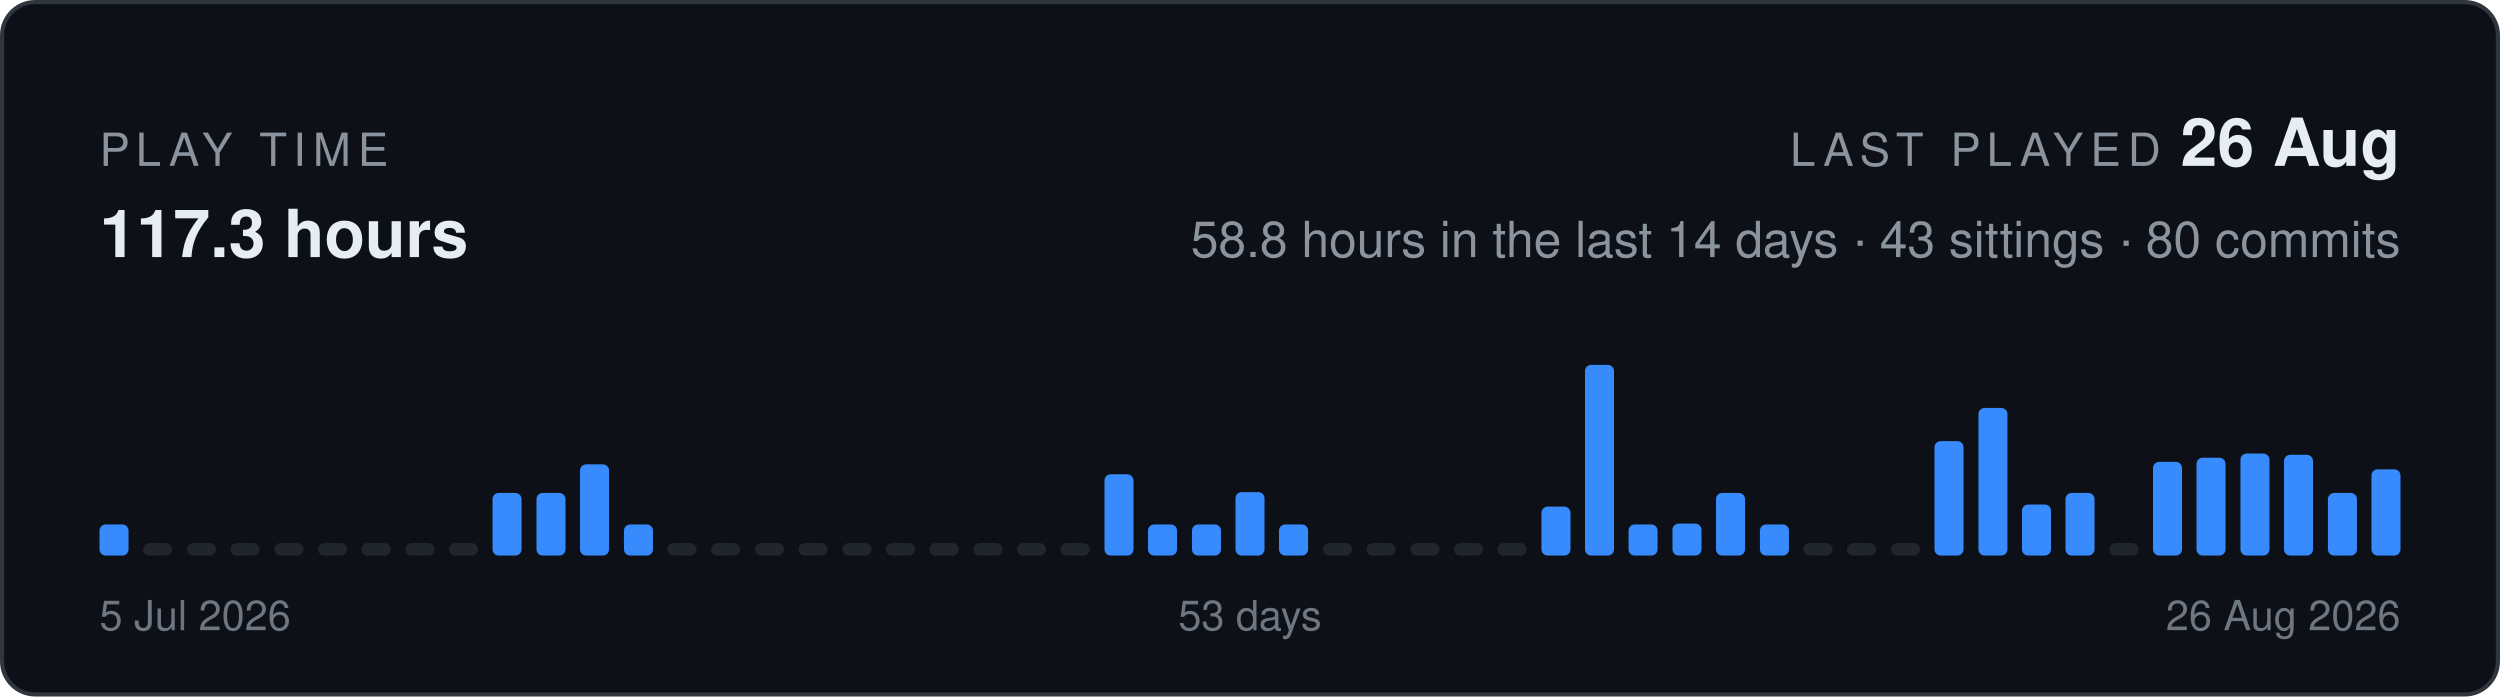
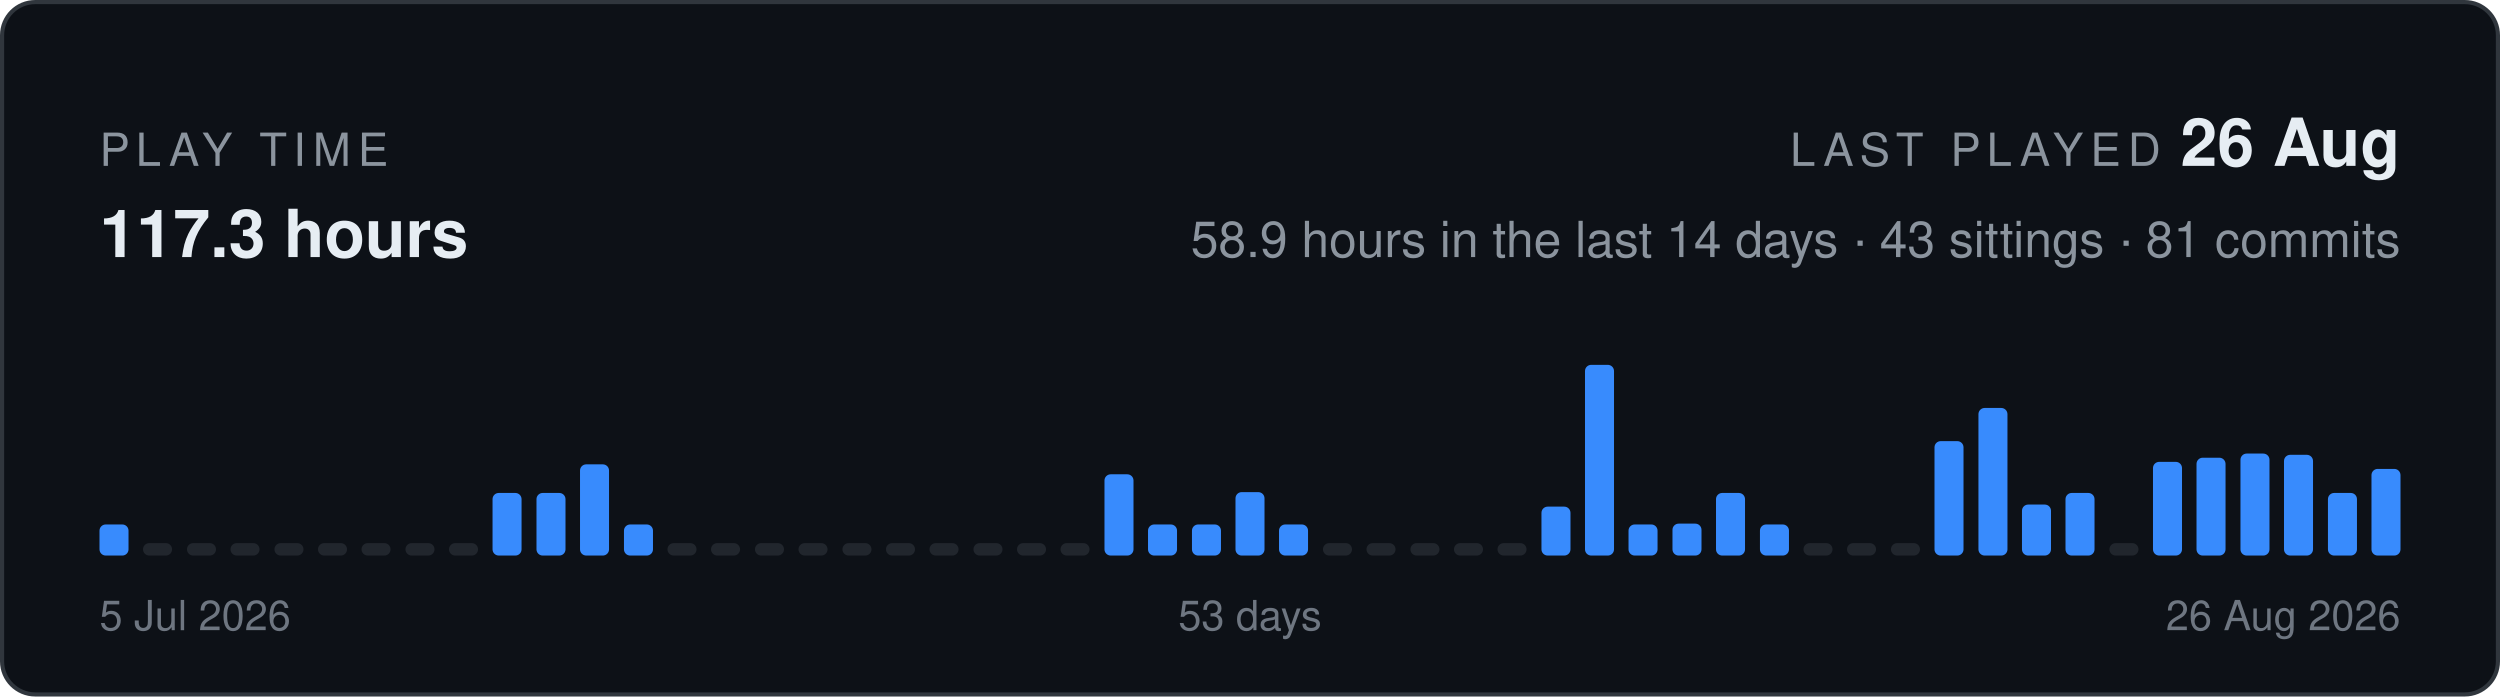
- <svg xmlns="http://www.w3.org/2000/svg" width="603" height="168" viewBox="0 0 603 168" role="img" aria-label="Play time: 117.3 hours over 80 commits, last played 26 Aug">
+ <svg xmlns="http://www.w3.org/2000/svg" width="603" height="168" viewBox="0 0 603 168" role="img" aria-label="Play time: 117.3 hours over 81 commits, last played 26 Aug">
  <style>
    .card { fill: #0d1117; stroke: #30363d }
    text { font-family: -apple-system, BlinkMacSystemFont, "Segoe UI", Helvetica, Arial, sans-serif }
    .label { font-size: 11px; letter-spacing: 1.7px; fill: #8b949e }
    .stat { font-size: 16px; font-weight: 600; letter-spacing: normal; fill: #e6edf3 }
    .note { font-size: 12px; fill: #8b949e }
    .axis { font-size: 10px; fill: #6e7681 }
    .bar { fill: #388bfd }
    .bar-quiet { fill: #21262d }
  </style>
  <rect class="card" x="0.5" y="0.5" width="602" height="167" rx="8" />
  <text class="label" x="24" y="40">PLAY TIME</text>
  <text class="stat" x="24" y="62">117.3 hours</text>
  <text class="label" x="579" y="40" text-anchor="end">LAST PLAYED <tspan class="stat">26 Aug</tspan>
  </text>
-   <text class="note" x="579" y="62" text-anchor="end">58.8 hours in the last 14 days   ·   43 sittings   ·   80 commits</text>
+   <text class="note" x="579" y="62" text-anchor="end">58.9 hours in the last 14 days   ·   43 sittings   ·   81 commits</text>
  <rect class="bar" x="24.0" y="126.5" width="7" height="7.5" rx="1.5" />
  <rect class="bar-quiet" x="34.5" y="131.0" width="7" height="3.0" rx="1.5" />
  <rect class="bar-quiet" x="45.1" y="131.0" width="7" height="3.0" rx="1.5" />
  <rect class="bar-quiet" x="55.6" y="131.0" width="7" height="3.0" rx="1.5" />
  <rect class="bar-quiet" x="66.2" y="131.0" width="7" height="3.0" rx="1.5" />
  <rect class="bar-quiet" x="76.7" y="131.0" width="7" height="3.0" rx="1.5" />
  <rect class="bar-quiet" x="87.2" y="131.0" width="7" height="3.0" rx="1.5" />
  <rect class="bar-quiet" x="97.8" y="131.0" width="7" height="3.0" rx="1.5" />
  <rect class="bar-quiet" x="108.3" y="131.0" width="7" height="3.0" rx="1.5" />
  <rect class="bar" x="118.8" y="118.9" width="7" height="15.1" rx="1.5" />
  <rect class="bar" x="129.4" y="118.9" width="7" height="15.1" rx="1.5" />
  <rect class="bar" x="139.9" y="112.0" width="7" height="22.0" rx="1.5" />
  <rect class="bar" x="150.5" y="126.5" width="7" height="7.5" rx="1.5" />
  <rect class="bar-quiet" x="161.0" y="131.0" width="7" height="3.0" rx="1.5" />
  <rect class="bar-quiet" x="171.5" y="131.0" width="7" height="3.0" rx="1.5" />
  <rect class="bar-quiet" x="182.1" y="131.0" width="7" height="3.0" rx="1.5" />
  <rect class="bar-quiet" x="192.6" y="131.0" width="7" height="3.0" rx="1.5" />
  <rect class="bar-quiet" x="203.2" y="131.0" width="7" height="3.0" rx="1.5" />
  <rect class="bar-quiet" x="213.7" y="131.0" width="7" height="3.0" rx="1.5" />
  <rect class="bar-quiet" x="224.2" y="131.0" width="7" height="3.0" rx="1.5" />
  <rect class="bar-quiet" x="234.8" y="131.0" width="7" height="3.0" rx="1.5" />
  <rect class="bar-quiet" x="245.3" y="131.0" width="7" height="3.0" rx="1.5" />
  <rect class="bar-quiet" x="255.8" y="131.0" width="7" height="3.0" rx="1.5" />
  <rect class="bar" x="266.4" y="114.4" width="7" height="19.6" rx="1.5" />
  <rect class="bar" x="276.9" y="126.5" width="7" height="7.5" rx="1.5" />
  <rect class="bar" x="287.5" y="126.5" width="7" height="7.5" rx="1.5" />
  <rect class="bar" x="298.0" y="118.7" width="7" height="15.3" rx="1.5" />
  <rect class="bar" x="308.5" y="126.5" width="7" height="7.5" rx="1.5" />
  <rect class="bar-quiet" x="319.1" y="131.0" width="7" height="3.0" rx="1.5" />
  <rect class="bar-quiet" x="329.6" y="131.0" width="7" height="3.0" rx="1.5" />
  <rect class="bar-quiet" x="340.2" y="131.0" width="7" height="3.0" rx="1.5" />
  <rect class="bar-quiet" x="350.7" y="131.0" width="7" height="3.0" rx="1.5" />
  <rect class="bar-quiet" x="361.2" y="131.0" width="7" height="3.0" rx="1.5" />
  <rect class="bar" x="371.8" y="122.2" width="7" height="11.8" rx="1.5" />
  <rect class="bar" x="382.3" y="88.0" width="7" height="46.0" rx="1.5" />
  <rect class="bar" x="392.8" y="126.5" width="7" height="7.5" rx="1.5" />
  <rect class="bar" x="403.4" y="126.3" width="7" height="7.7" rx="1.5" />
  <rect class="bar" x="413.9" y="118.9" width="7" height="15.1" rx="1.5" />
  <rect class="bar" x="424.5" y="126.5" width="7" height="7.5" rx="1.5" />
  <rect class="bar-quiet" x="435.0" y="131.0" width="7" height="3.0" rx="1.5" />
  <rect class="bar-quiet" x="445.5" y="131.0" width="7" height="3.0" rx="1.5" />
  <rect class="bar-quiet" x="456.1" y="131.0" width="7" height="3.0" rx="1.5" />
  <rect class="bar" x="466.6" y="106.4" width="7" height="27.6" rx="1.5" />
  <rect class="bar" x="477.2" y="98.4" width="7" height="35.6" rx="1.5" />
  <rect class="bar" x="487.7" y="121.7" width="7" height="12.3" rx="1.5" />
  <rect class="bar" x="498.2" y="118.9" width="7" height="15.1" rx="1.5" />
  <rect class="bar-quiet" x="508.8" y="131.0" width="7" height="3.0" rx="1.5" />
  <rect class="bar" x="519.3" y="111.4" width="7" height="22.6" rx="1.5" />
  <rect class="bar" x="529.8" y="110.4" width="7" height="23.6" rx="1.5" />
  <rect class="bar" x="540.4" y="109.4" width="7" height="24.6" rx="1.5" />
  <rect class="bar" x="550.9" y="109.7" width="7" height="24.3" rx="1.5" />
  <rect class="bar" x="561.5" y="118.9" width="7" height="15.1" rx="1.5" />
-   <rect class="bar" x="572.0" y="113.2" width="7" height="20.8" rx="1.5" />
+   <rect class="bar" x="572.0" y="113.1" width="7" height="20.9" rx="1.5" />
  <text class="axis" x="24" y="152">5 Jul 2026</text>
  <text class="axis" x="301.5" y="152" text-anchor="middle">53 days</text>
  <text class="axis" x="579" y="152" text-anchor="end">26 Aug 2026</text>
</svg>
